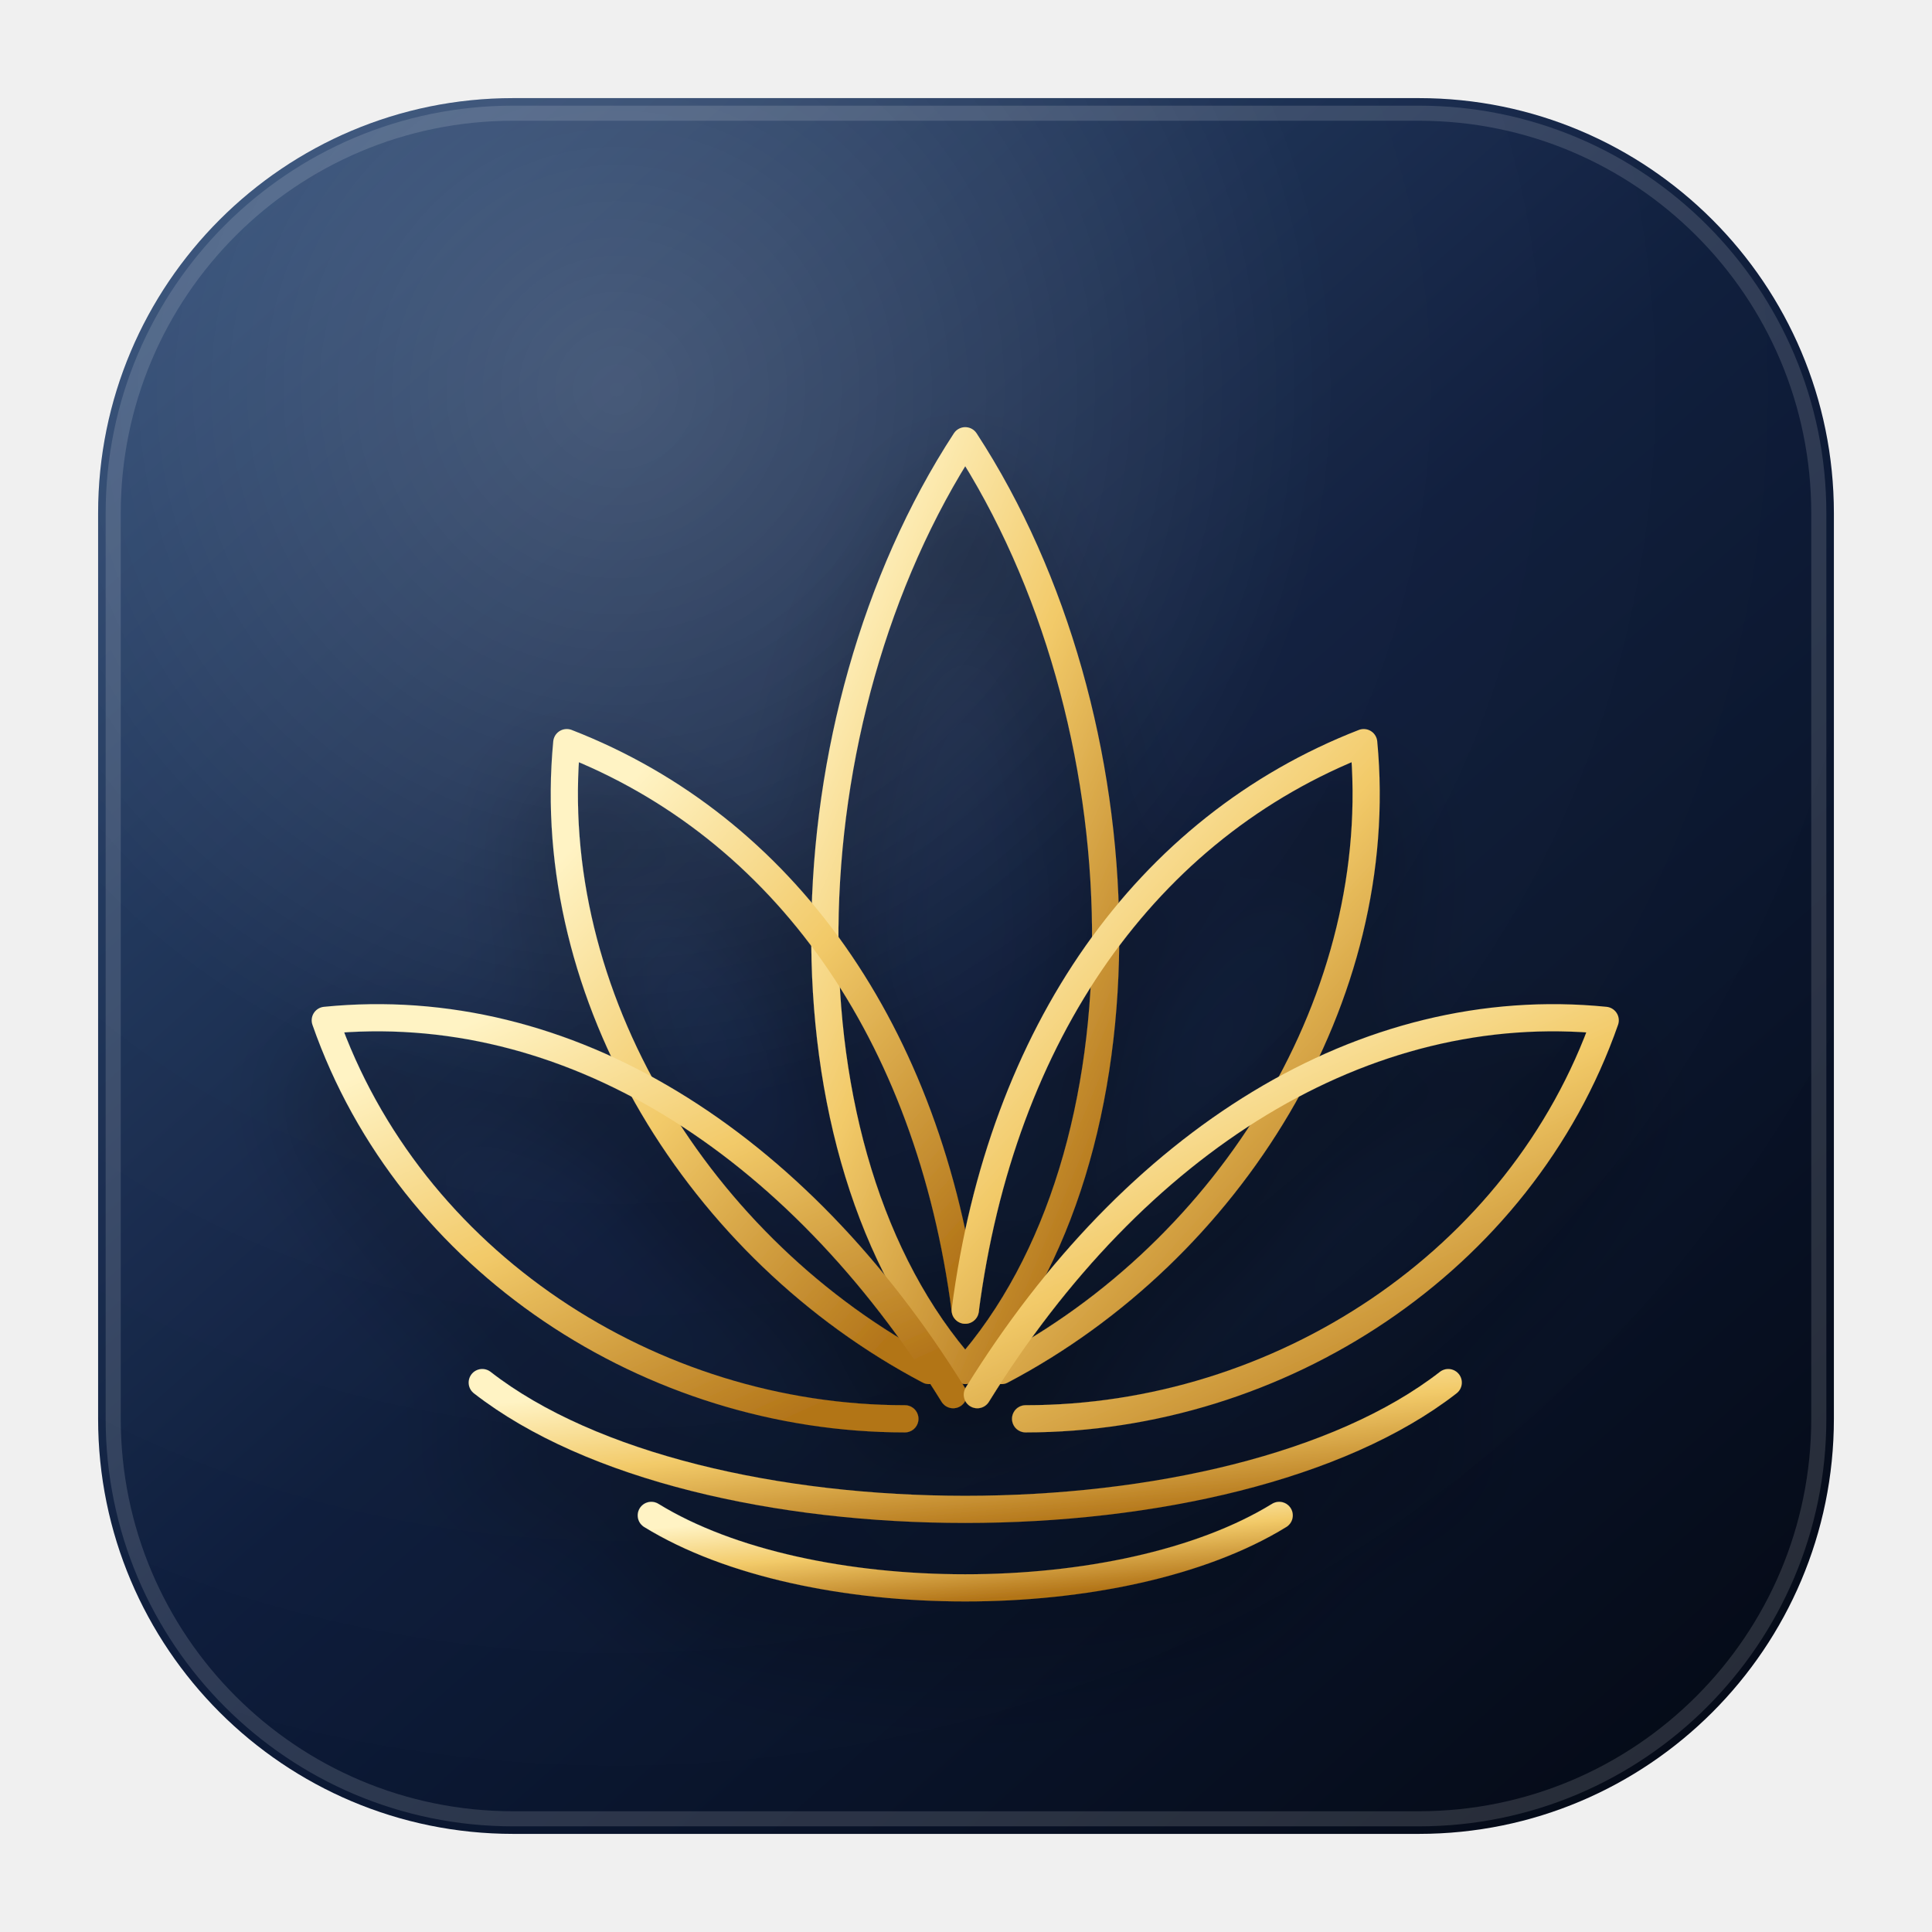
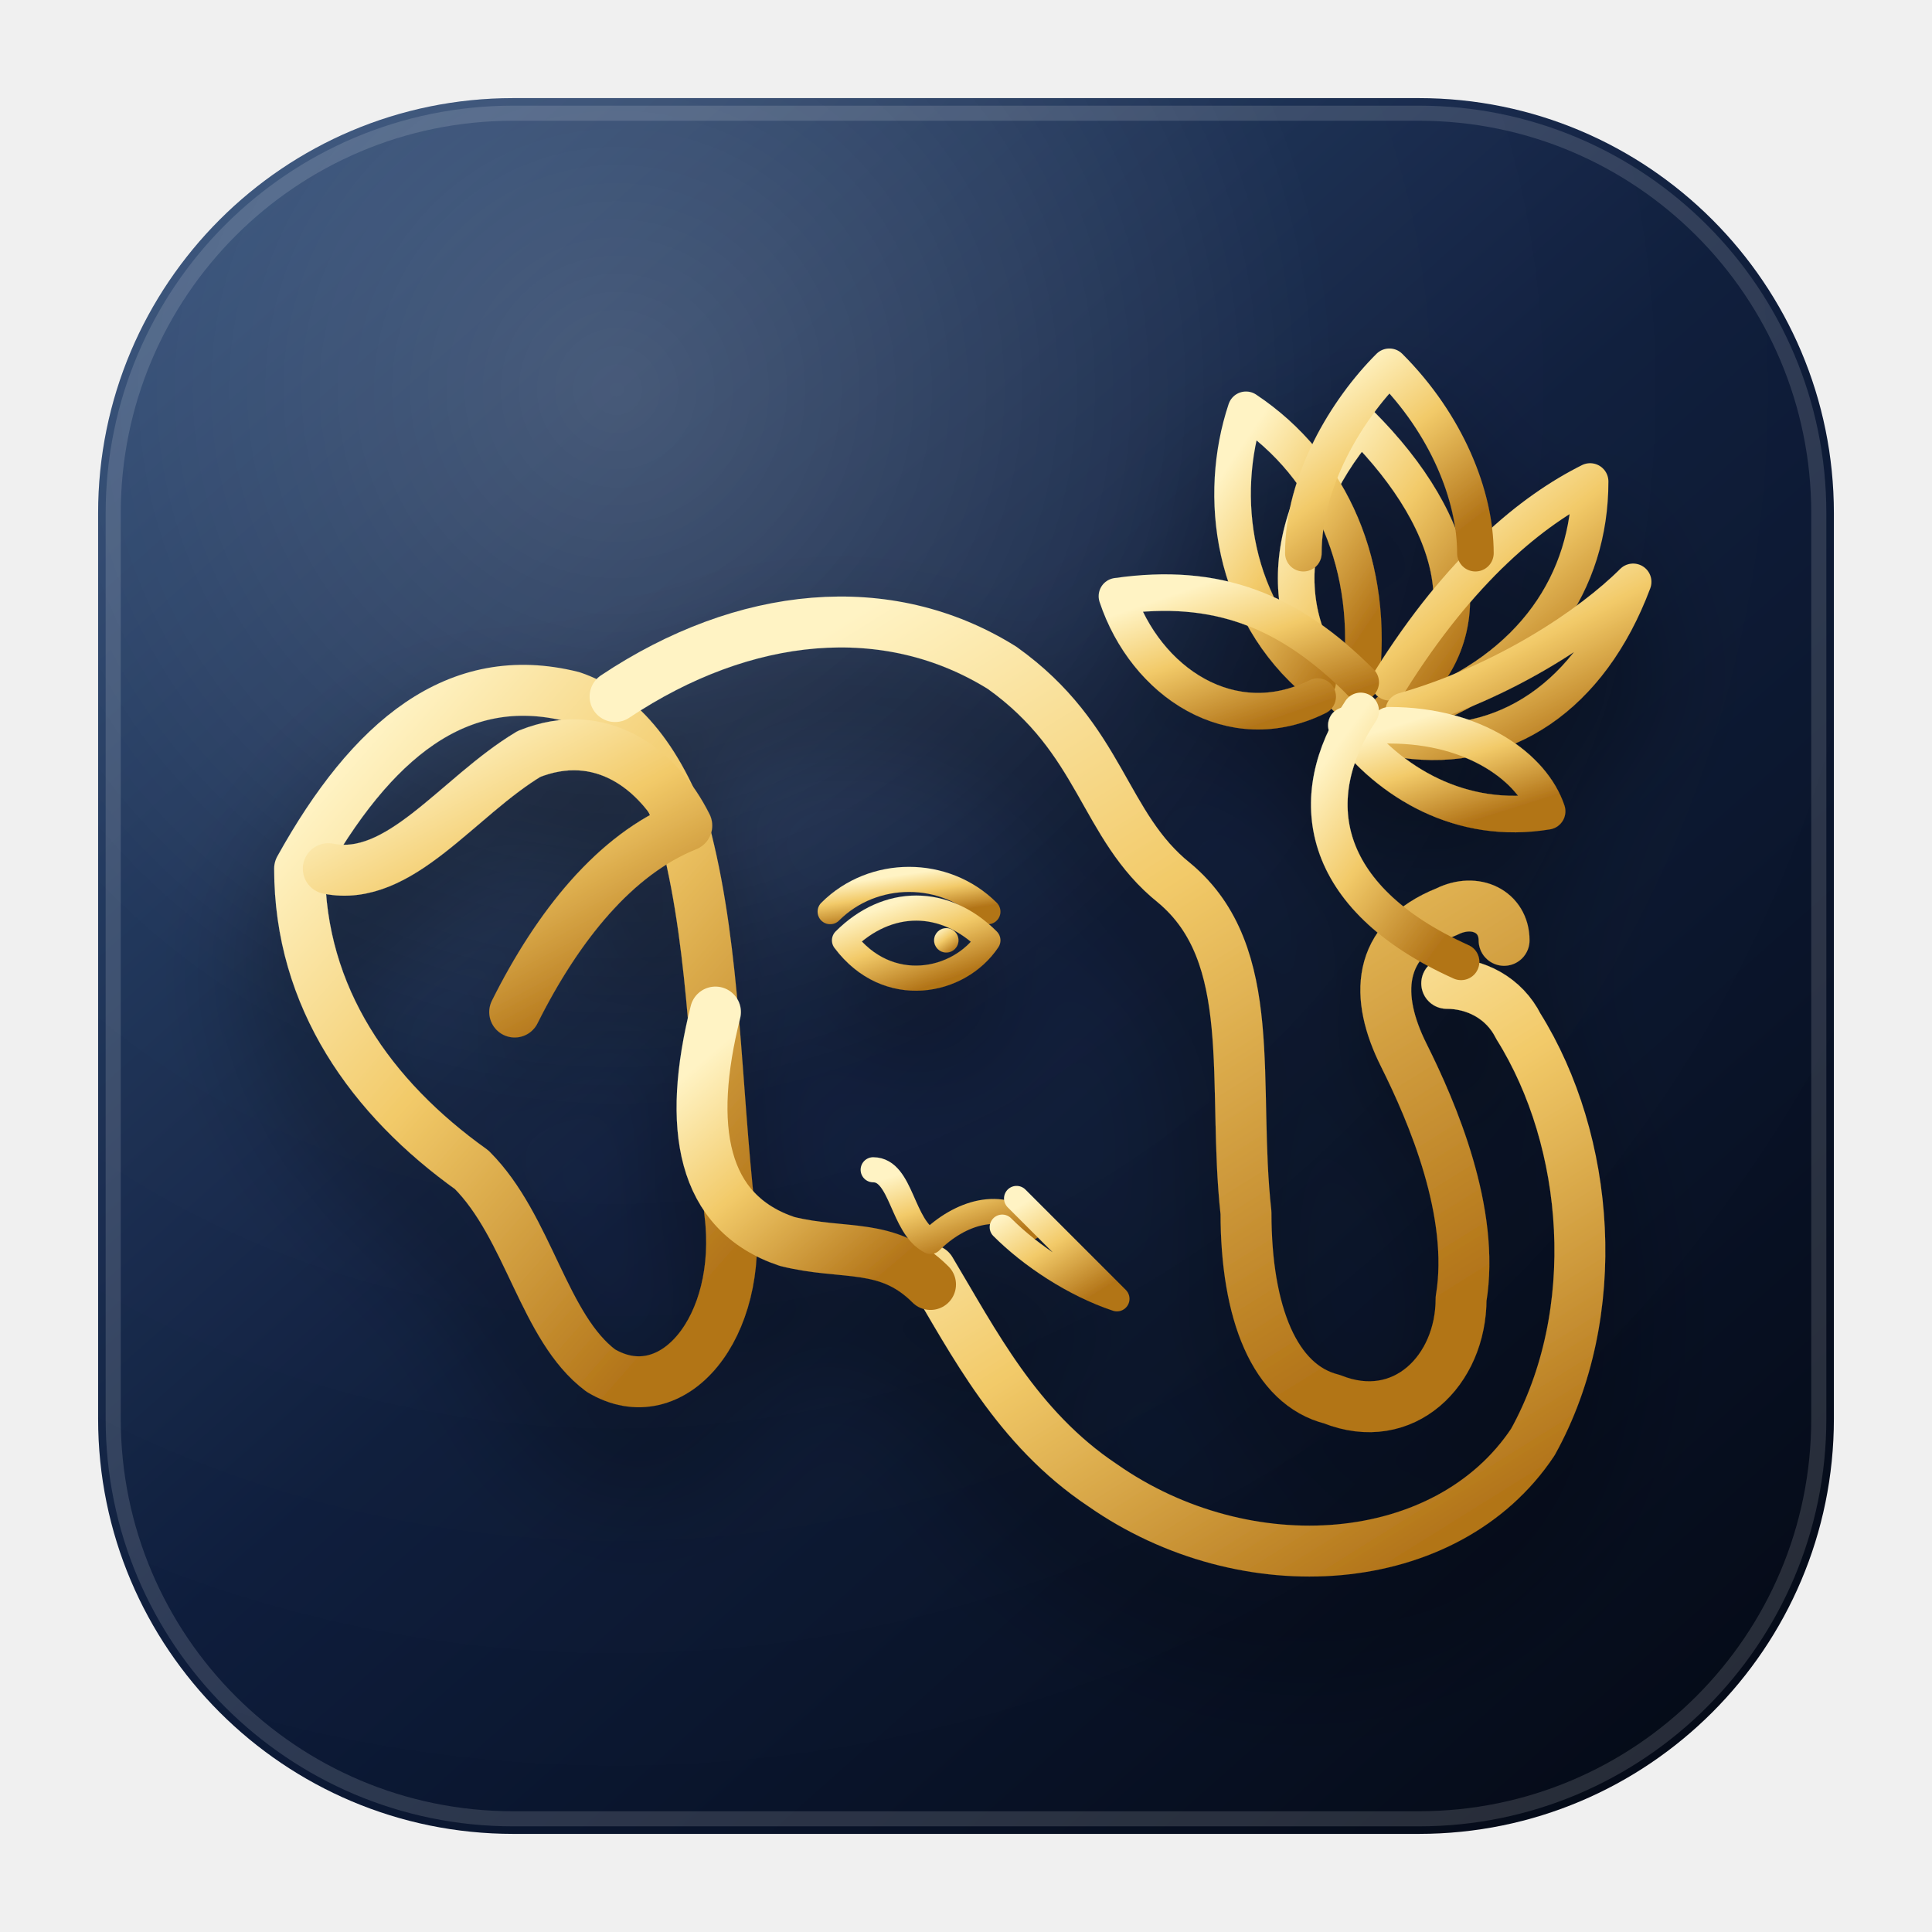
<svg xmlns="http://www.w3.org/2000/svg" viewBox="0 0 1024 1024" role="img" aria-labelledby="title desc">
  <defs>
    <linearGradient id="field" x1=".1" y1=".06" x2=".9" y2=".96">
      <stop stop-color="#29456f" />
      <stop offset=".48" stop-color="#0d1c3b" />
      <stop offset="1" stop-color="#050b18" />
    </linearGradient>
    <radialGradient id="light" cx=".3" cy=".17" r=".82">
      <stop stop-color="#fff" stop-opacity=".18" />
      <stop offset=".5" stop-color="#fff" stop-opacity=".025" />
      <stop offset="1" stop-color="#fff" stop-opacity="0" />
    </radialGradient>
    <linearGradient id="gold" x1=".18" y1=".05" x2=".82" y2=".95">
      <stop stop-color="#fff3c4" />
      <stop offset=".44" stop-color="#f2ca69" />
      <stop offset="1" stop-color="#b27418" />
    </linearGradient>
    <filter id="shadow" x="-30%" y="-30%" width="160%" height="170%">
      <feDropShadow dx="0" dy="5" stdDeviation="4" flood-color="#000" flood-opacity=".48" />
    </filter>
  </defs>
  <rect x="52" y="52" width="920" height="920" rx="220" fill="url(#field)" />
  <rect x="52" y="52" width="920" height="920" rx="220" fill="url(#light)" />
  <rect x="60" y="60" width="904" height="904" rx="212" fill="none" stroke="#fff" stroke-opacity=".14" stroke-width="8" />
-   <g transform="translate(102 80) scale(6.4)" filter="url(#shadow)" fill="none" stroke="url(#gold)" stroke-width="2.25" stroke-linecap="round" stroke-linejoin="round">
-     <path d="M64 101C48 83 49 47 64 24C79 47 80 83 64 101Z" />
-     <path d="M61 101C42 91 29 70 31 49C49 56 61 73 64 96" />
-     <path d="M67 101C86 91 99 70 97 49C79 56 67 73 64 96" />
-     <path d="M59 105C38 105 18 92 11 72C31 70 50 82 63 103" />
-     <path d="M69 105C90 105 110 92 117 72C97 70 78 82 65 103" />
-     <path d="M24 102C42 116 86 116 104 102" />
-     <path d="M38 113C51 121 77 121 90 113" />
+   <g transform="translate(22 50) scale(7.6)" filter="url(#shadow)" fill="none" stroke="url(#gold)" stroke-linecap="round" stroke-linejoin="round">
+     <g stroke-width="3.55">
+       <path d="M37 42C29 40 23 45 18 54C18 63 23 70 30 75C34 79 35 86 39 89C44 92 49 86 48 78C47 69 47 60 45 52C43 46 40 43 37 42Z" />
+       <path d="M20 54C25 55 29 49 34 46C39 44 43 47 45 51C40 53 36 58 33 64" />
+       <path d="M40 42C49 36 59 35 67 40C74 45 74 51 79 55C85 60 83 69 84 78C84 85 86 90 90 91C95 93 99 89 99 84C100 78 97 71 95 67C93 63 93 59 98 57C100 56 102 57 102 59" />
+       <path d="M98 62C100 62 102 63 103 65C108 73 109 85 104 94C98 103 84 104 74 97C68 93 65 87 62 82" />
+       <path d="M47 64C45 72 46 78 52 80C56 81 59 80 62 83" />
+     </g>
+     <g stroke-width="1.75">
+       <path d="M55 57C58 54 63 54 66 57" />
+       <path d="M56 59C59 56 63 56 66 59C64 62 59 63 56 59Z" />
+       <path d="M58 75C60 75 60 79 62 80C64 78 67 77 69 79" />
+       <path d="M67 79C69 81 72 83 75 84C72 81 70 79 68 77" />
+     </g>
+     <circle cx="63.1" cy="59" r="0.85" fill="url(#gold)" stroke="none" />
+     <g stroke-width="2.55">
+       <path d="M92 43C86 38 86 30 92 23C99 30 101 38 94 43C93 44 92 44 92 43Z" />
+       <path d="M89 41C83 36 82 28 84 22C90 26 93 33 92 41" />
+       <path d="M94 41C99 33 104 29 108 27C108 34 104 40 96 43" />
+       <path d="M89 42C83 45 77 41 75 35C82 34 87 36 92 41" />
+       <path d="M95 43C102 41 108 37 111 34C108 42 102 46 95 45" />
+       <path d="M88 32C88 27 91 22 94 19C98 23 100 28 100 32" />
+       <path d="M94 44C100 44 104 47 105 50C99 51 94 48 91 44" />
+       <path d="M92 43C88 49 89 56 99 60.5" />
+     </g>
  </g>
</svg>
